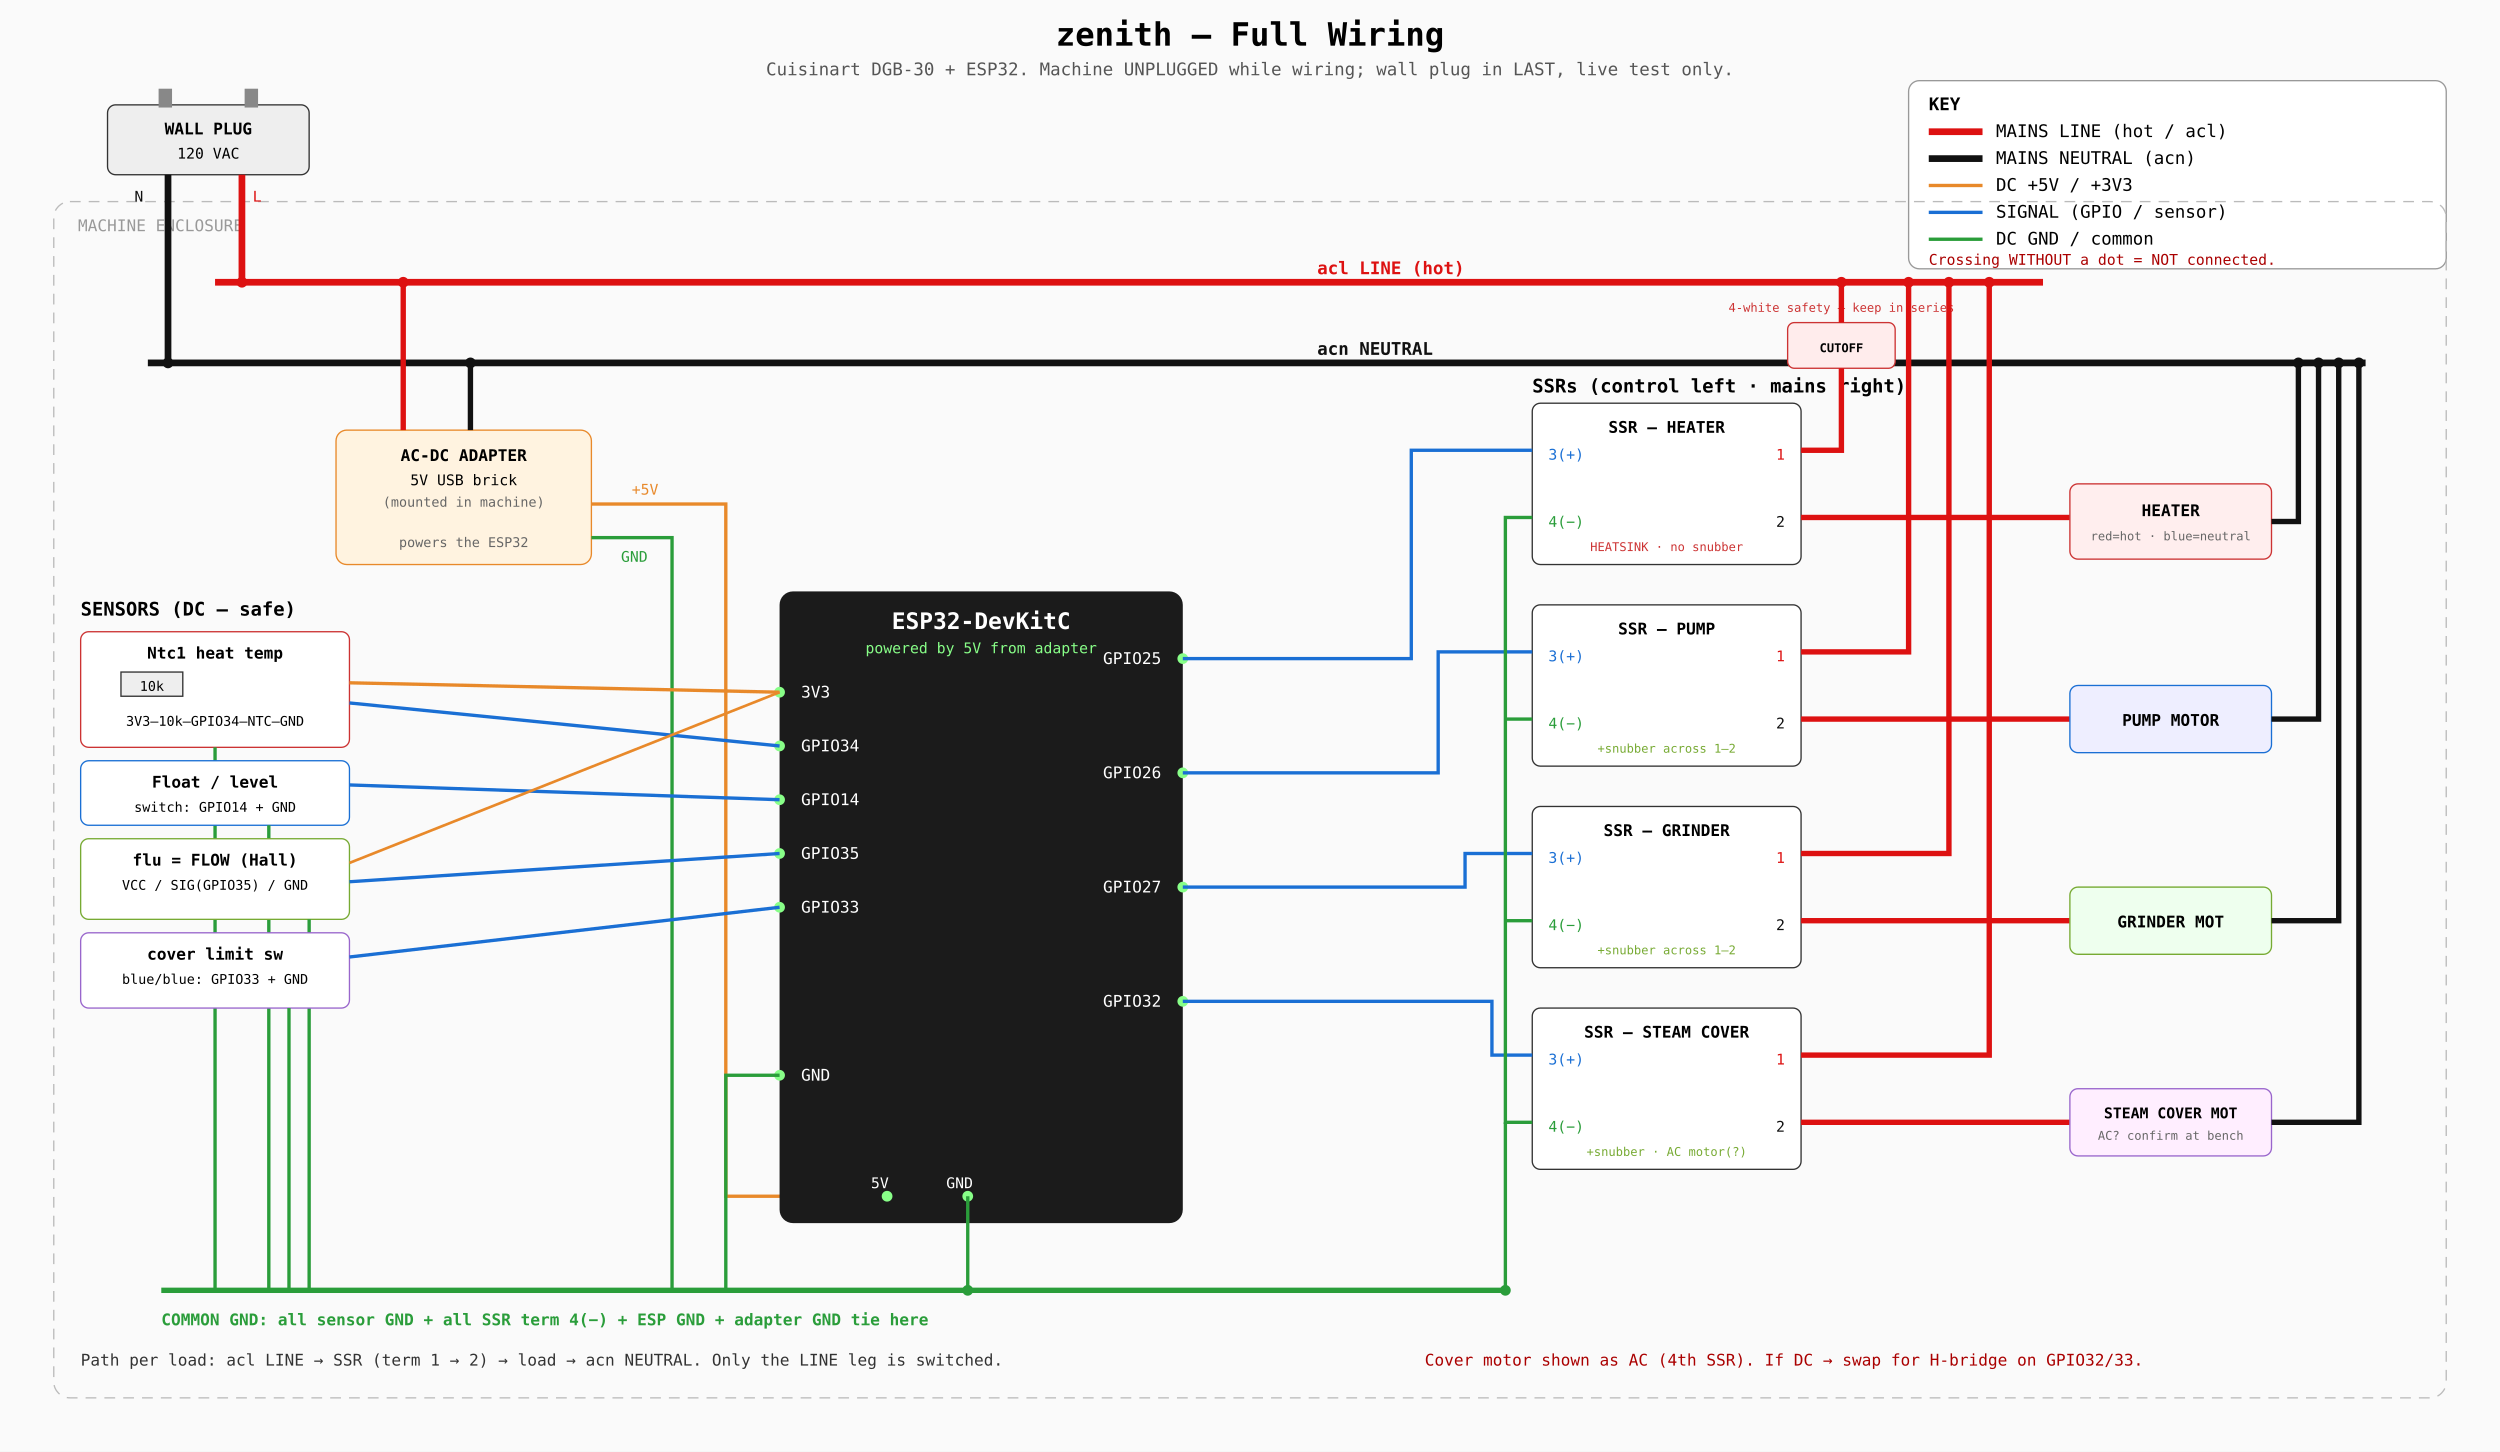
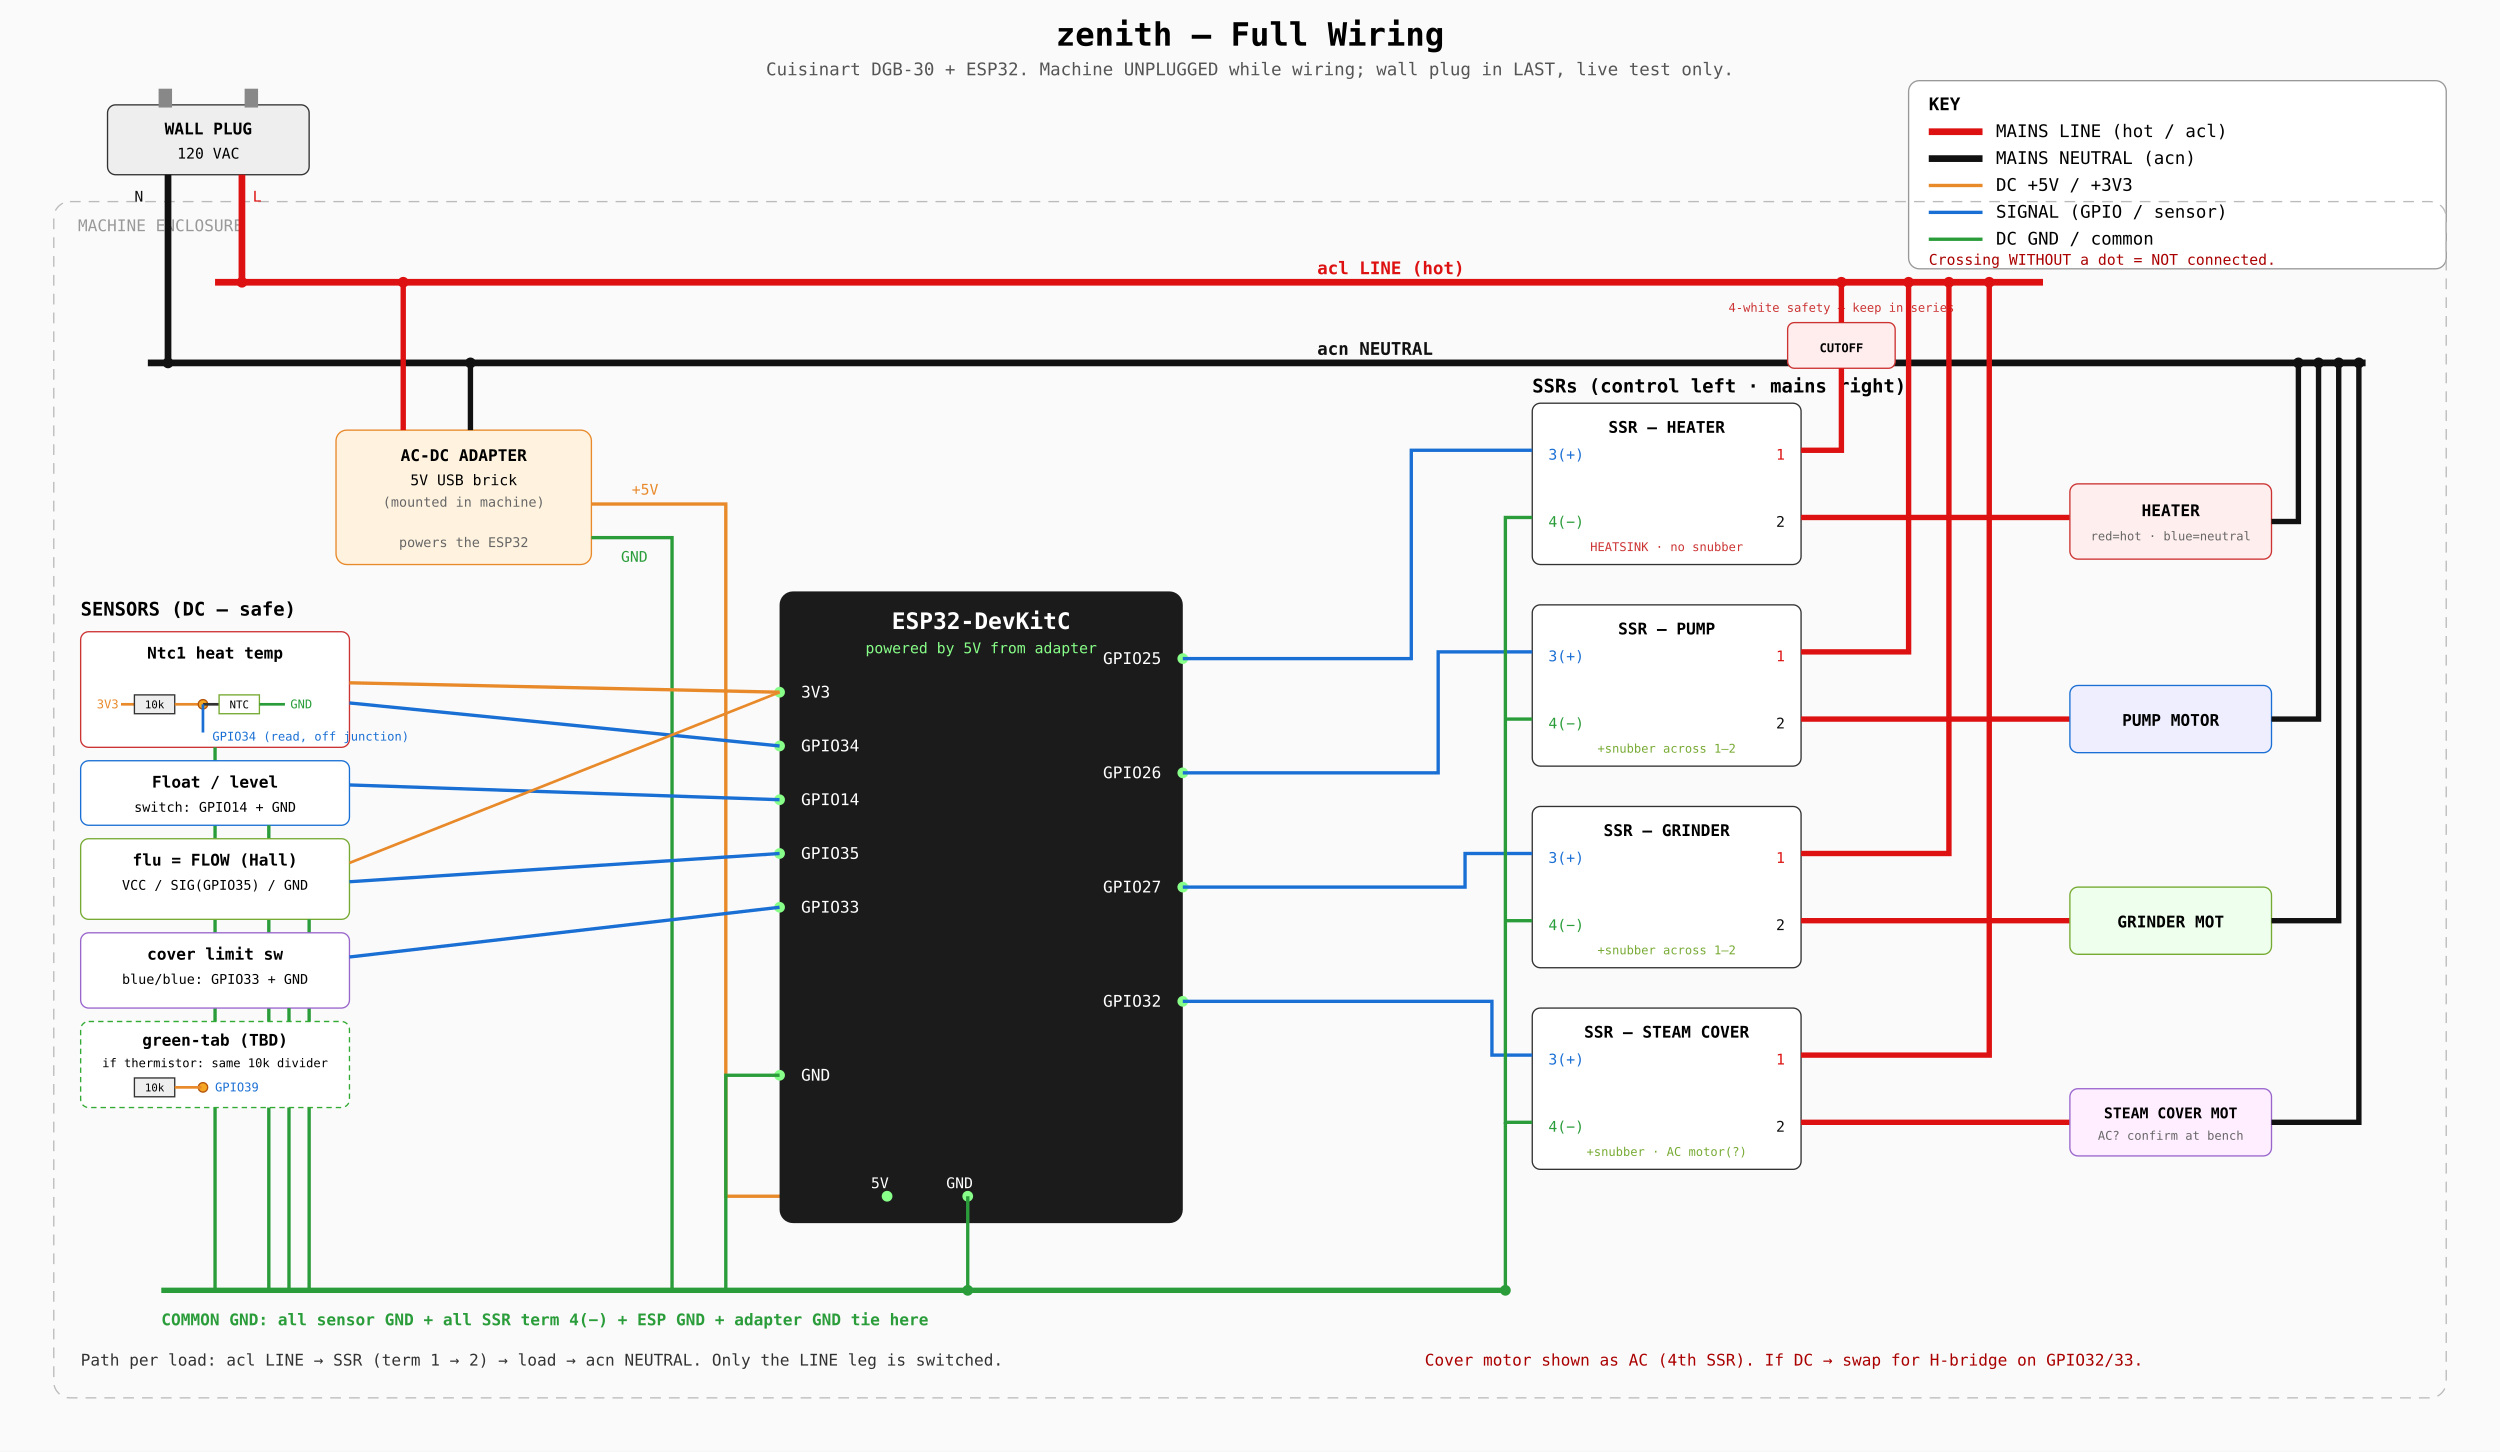
<svg xmlns="http://www.w3.org/2000/svg" width="1860" height="1080" font-family="monospace" font-size="13">
  <rect width="1860" height="1080" fill="#fafafa" />
  <text x="930" y="34" font-size="24" font-weight="bold" text-anchor="middle">zenith — Full Wiring</text>
  <text x="930" y="56" font-size="13" text-anchor="middle" fill="#555">Cuisinart DGB-30 + ESP32.  Machine UNPLUGGED while wiring; wall plug in LAST, live test only.</text>
  <g>
    <rect x="1420" y="60" width="400" height="140" rx="8" fill="#fff" stroke="#999" />
    <text x="1435" y="82" font-weight="bold">KEY</text>
    <line x1="1435" y1="98" x2="1475" y2="98" stroke="#d11" stroke-width="5" />
    <text x="1485" y="102">MAINS LINE (hot / acl)</text>
    <line x1="1435" y1="118" x2="1475" y2="118" stroke="#111" stroke-width="5" />
    <text x="1485" y="122">MAINS NEUTRAL (acn)</text>
    <line x1="1435" y1="138" x2="1475" y2="138" stroke="#e8892a" stroke-width="2.5" />
    <text x="1485" y="142">DC +5V / +3V3</text>
    <line x1="1435" y1="158" x2="1475" y2="158" stroke="#1a6fd4" stroke-width="2.5" />
    <text x="1485" y="162">SIGNAL (GPIO / sensor)</text>
    <line x1="1435" y1="178" x2="1475" y2="178" stroke="#2a9d3a" stroke-width="2.5" />
    <text x="1485" y="182">DC GND / common</text>
    <text x="1435" y="197" font-size="11" fill="#a00">Crossing WITHOUT a dot = NOT connected.</text>
  </g>
  <rect x="40" y="150" width="1780" height="890" rx="12" fill="none" stroke="#bbb" stroke-dasharray="8 6" />
  <text x="58" y="172" fill="#999" font-size="12">MACHINE ENCLOSURE</text>
  <rect x="80" y="78" width="150" height="52" rx="6" fill="#eee" stroke="#333" />
  <text x="155" y="100" text-anchor="middle" font-weight="bold" font-size="12">WALL PLUG</text>
  <text x="155" y="118" text-anchor="middle" font-size="11">120 VAC</text>
  <rect x="118" y="66" width="10" height="14" fill="#888" />
  <rect x="182" y="66" width="10" height="14" fill="#888" />
  <line x1="180" y1="130" x2="180" y2="210" stroke="#d11" stroke-width="5" />
  <line x1="125" y1="130" x2="125" y2="270" stroke="#111" stroke-width="5" />
  <text x="188" y="150" fill="#d11" font-size="11">L</text>
  <text x="100" y="150" fill="#111" font-size="11">N</text>
  <line x1="160" y1="210" x2="1520" y2="210" stroke="#d11" stroke-width="5" />
  <text x="980" y="204" fill="#d11" font-weight="bold" font-size="13">acl LINE (hot)</text>
  <line x1="110" y1="270" x2="1760" y2="270" stroke="#111" stroke-width="5" />
  <text x="980" y="264" fill="#111" font-weight="bold" font-size="13">acn NEUTRAL</text>
  <circle cx="180" cy="210" r="4" fill="#d11" />
  <circle cx="125" cy="270" r="4" fill="#111" />
  <rect x="250" y="320" width="190" height="100" rx="8" fill="#fff3e0" stroke="#e8892a" />
  <text x="345" y="343" text-anchor="middle" font-weight="bold" font-size="12">AC-DC ADAPTER</text>
  <text x="345" y="361" text-anchor="middle" font-size="11">5V USB brick</text>
  <text x="345" y="377" text-anchor="middle" font-size="10" fill="#666">(mounted in machine)</text>
  <text x="345" y="407" text-anchor="middle" font-size="10" fill="#666">powers the ESP32</text>
  <line x1="300" y1="210" x2="300" y2="320" stroke="#d11" stroke-width="4" />
  <circle cx="300" cy="210" r="4" fill="#d11" />
  <line x1="350" y1="270" x2="350" y2="320" stroke="#111" stroke-width="4" />
  <circle cx="350" cy="270" r="4" fill="#111" />
  <path d="M440 375 H540 V890 H660" stroke="#e8892a" stroke-width="2.5" fill="none" />
  <text x="470" y="368" fill="#e8892a" font-size="11">+5V</text>
  <path d="M440 400 H500 V960" stroke="#2a9d3a" stroke-width="2.5" fill="none" />
  <text x="462" y="418" fill="#2a9d3a" font-size="11">GND</text>
  <rect x="580" y="440" width="300" height="470" rx="10" fill="#1b1b1b" />
  <text x="730" y="468" fill="#fff" font-size="17" font-weight="bold" text-anchor="middle">ESP32-DevKitC</text>
  <text x="730" y="486" fill="#8f8" font-size="11" text-anchor="middle">powered by 5V from adapter</text>
  <g fill="#fff" font-size="12">
    <text x="596" y="519">3V3</text>
    <text x="596" y="559">GPIO34</text>
    <text x="596" y="599">GPIO14</text>
    <text x="596" y="639">GPIO35</text>
    <text x="596" y="679">GPIO33</text>
    <text x="596" y="804">GND</text>
  </g>
  <g fill="#8f8">
    <circle cx="580" cy="515" r="4" />
    <circle cx="580" cy="555" r="4" />
    <circle cx="580" cy="595" r="4" />
    <circle cx="580" cy="635" r="4" />
    <circle cx="580" cy="675" r="4" />
    <circle cx="580" cy="800" r="4" />
  </g>
  <g fill="#fff" font-size="12" text-anchor="end">
    <text x="864" y="494">GPIO25</text>
    <text x="864" y="579">GPIO26</text>
    <text x="864" y="664">GPIO27</text>
    <text x="864" y="749">GPIO32</text>
  </g>
  <g fill="#8f8">
    <circle cx="880" cy="490" r="4" />
    <circle cx="880" cy="575" r="4" />
    <circle cx="880" cy="660" r="4" />
    <circle cx="880" cy="745" r="4" />
  </g>
  <g fill="#fff" font-size="11">
    <text x="648" y="884">5V</text>
    <text x="704" y="884">GND</text>
  </g>
  <circle cx="660" cy="890" r="4" fill="#8f8" />
  <circle cx="720" cy="890" r="4" fill="#8f8" />
  <text x="60" y="458" font-size="14" font-weight="bold">SENSORS (DC — safe)</text>
  <rect x="60" y="470" width="200" height="86" rx="6" fill="#fff" stroke="#c33" />
  <text x="160" y="490" text-anchor="middle" font-weight="bold" font-size="12">Ntc1 heat temp</text>
-   <rect x="90" y="500" width="46" height="18" fill="#eee" stroke="#333" />
-   <text x="113" y="514" text-anchor="middle" font-size="10">10k</text>
-   <text x="160" y="540" text-anchor="middle" font-size="10">3V3–10k–GPIO34–NTC–GND</text>
+   <text x="72" y="527" font-size="9" fill="#e8892a">3V3</text>
+   <line x1="90" y1="524" x2="100" y2="524" stroke="#e8892a" stroke-width="2" />
+   <rect x="100" y="517" width="30" height="14" fill="#eee" stroke="#333" />
+   <text x="115" y="527" text-anchor="middle" font-size="8">10k</text>
+   <line x1="130" y1="524" x2="150" y2="524" stroke="#e8892a" stroke-width="2" />
+   <circle cx="151" cy="524" r="3.5" fill="#f5a623" stroke="#b45309" />
+   <line x1="151" y1="524" x2="163" y2="524" stroke="#333" stroke-width="2" />
+   <rect x="163" y="517" width="30" height="14" fill="#fff" stroke="#7a3" />
+   <text x="178" y="527" text-anchor="middle" font-size="8">NTC</text>
+   <line x1="193" y1="524" x2="212" y2="524" stroke="#2a9d3a" stroke-width="2" />
+   <text x="216" y="527" font-size="9" fill="#2a9d3a">GND</text>
+   <line x1="151" y1="524" x2="151" y2="545" stroke="#1a6fd4" stroke-width="2" />
+   <text x="158" y="551" font-size="9" fill="#1a6fd4">GPIO34 (read, off junction)</text>
  <line x1="260" y1="508" x2="580" y2="515" stroke="#e8892a" stroke-width="2.5" />
  <line x1="260" y1="523" x2="580" y2="555" stroke="#1a6fd4" stroke-width="2.5" />
  <path d="M160 556 V960" stroke="#2a9d3a" stroke-width="2.5" fill="none" />
  <rect x="60" y="566" width="200" height="48" rx="6" fill="#fff" stroke="#1a6fd4" />
  <text x="160" y="586" text-anchor="middle" font-weight="bold" font-size="12">Float / level</text>
  <text x="160" y="604" text-anchor="middle" font-size="10">switch: GPIO14 + GND</text>
  <line x1="260" y1="584" x2="580" y2="595" stroke="#1a6fd4" stroke-width="2.5" />
  <path d="M200 614 V960" stroke="#2a9d3a" stroke-width="2.5" fill="none" />
  <rect x="60" y="624" width="200" height="60" rx="6" fill="#fff" stroke="#7a3" />
  <text x="160" y="644" text-anchor="middle" font-weight="bold" font-size="12">flu = FLOW (Hall)</text>
  <text x="160" y="662" text-anchor="middle" font-size="10">VCC / SIG(GPIO35) / GND</text>
  <line x1="260" y1="642" x2="580" y2="515" stroke="#e8892a" stroke-width="2" />
  <line x1="260" y1="656" x2="580" y2="635" stroke="#1a6fd4" stroke-width="2.5" />
  <path d="M230 684 V960" stroke="#2a9d3a" stroke-width="2.5" fill="none" />
  <rect x="60" y="694" width="200" height="56" rx="6" fill="#fff" stroke="#96c" />
  <text x="160" y="714" text-anchor="middle" font-weight="bold" font-size="12">cover limit sw</text>
  <text x="160" y="732" text-anchor="middle" font-size="10">blue/blue: GPIO33 + GND</text>
  <line x1="260" y1="712" x2="580" y2="675" stroke="#1a6fd4" stroke-width="2.5" />
  <path d="M215 750 V960" stroke="#2a9d3a" stroke-width="2.5" fill="none" />
+   <rect x="60" y="760" width="200" height="64" rx="6" fill="#fff" stroke="#3a3" stroke-dasharray="4 3" />
+   <text x="160" y="778" text-anchor="middle" font-weight="bold" font-size="12">green-tab (TBD)</text>
+   <text x="160" y="794" text-anchor="middle" font-size="9">if thermistor: same 10k divider</text>
+   <rect x="100" y="802" width="30" height="14" fill="#eee" stroke="#333" />
+   <text x="115" y="812" text-anchor="middle" font-size="8">10k</text>
+   <circle cx="151" cy="809" r="3.5" fill="#f5a623" stroke="#b45309" />
+   <line x1="130" y1="809" x2="150" y2="809" stroke="#e8892a" stroke-width="2" />
+   <text x="160" y="812" text-anchor="start" font-size="9" fill="#1a6fd4">GPIO39</text>
  <line x1="120" y1="960" x2="1120" y2="960" stroke="#2a9d3a" stroke-width="4" />
  <text x="120" y="986" fill="#2a9d3a" font-size="12" font-weight="bold">COMMON GND: all sensor GND + all SSR term 4(−) + ESP GND + adapter GND tie here</text>
  <circle cx="720" cy="960" r="4" fill="#2a9d3a" />
  <path d="M580 800 H540 V960" stroke="#2a9d3a" stroke-width="2.5" fill="none" />
  <path d="M720 890 V960" stroke="#2a9d3a" stroke-width="2.5" fill="none" />
  <text x="1140" y="292" font-size="14" font-weight="bold">SSRs (control left · mains right)</text>
  <g>
    <rect x="1140" y="300" width="200" height="120" rx="6" fill="#fff" stroke="#333" />
    <text x="1240" y="322" text-anchor="middle" font-weight="bold" font-size="12">SSR — HEATER</text>
    <text x="1152" y="342" font-size="11" fill="#1a6fd4">3(+)</text>
    <text x="1152" y="392" font-size="11" fill="#2a9d3a">4(−)</text>
    <text x="1328" y="342" font-size="11" text-anchor="end" fill="#d11">1</text>
    <text x="1328" y="392" font-size="11" text-anchor="end" fill="#111">2</text>
    <text x="1240" y="410" text-anchor="middle" font-size="9" fill="#c33">HEATSINK · no snubber</text>
  </g>
  <g>
    <rect x="1140" y="450" width="200" height="120" rx="6" fill="#fff" stroke="#333" />
    <text x="1240" y="472" text-anchor="middle" font-weight="bold" font-size="12">SSR — PUMP</text>
    <text x="1152" y="492" font-size="11" fill="#1a6fd4">3(+)</text>
    <text x="1152" y="542" font-size="11" fill="#2a9d3a">4(−)</text>
    <text x="1328" y="492" font-size="11" text-anchor="end" fill="#d11">1</text>
    <text x="1328" y="542" font-size="11" text-anchor="end" fill="#111">2</text>
    <text x="1240" y="560" text-anchor="middle" font-size="9" fill="#7a3">+snubber across 1–2</text>
  </g>
  <g>
    <rect x="1140" y="600" width="200" height="120" rx="6" fill="#fff" stroke="#333" />
    <text x="1240" y="622" text-anchor="middle" font-weight="bold" font-size="12">SSR — GRINDER</text>
    <text x="1152" y="642" font-size="11" fill="#1a6fd4">3(+)</text>
    <text x="1152" y="692" font-size="11" fill="#2a9d3a">4(−)</text>
    <text x="1328" y="642" font-size="11" text-anchor="end" fill="#d11">1</text>
    <text x="1328" y="692" font-size="11" text-anchor="end" fill="#111">2</text>
    <text x="1240" y="710" text-anchor="middle" font-size="9" fill="#7a3">+snubber across 1–2</text>
  </g>
  <g>
    <rect x="1140" y="750" width="200" height="120" rx="6" fill="#fff" stroke="#333" />
    <text x="1240" y="772" text-anchor="middle" font-weight="bold" font-size="12">SSR — STEAM COVER</text>
    <text x="1152" y="792" font-size="11" fill="#1a6fd4">3(+)</text>
    <text x="1152" y="842" font-size="11" fill="#2a9d3a">4(−)</text>
    <text x="1328" y="792" font-size="11" text-anchor="end" fill="#d11">1</text>
    <text x="1328" y="842" font-size="11" text-anchor="end" fill="#111">2</text>
    <text x="1240" y="860" text-anchor="middle" font-size="9" fill="#7a3">+snubber · AC motor(?)</text>
  </g>
  <path d="M880 490 H1050 V335 H1140" stroke="#1a6fd4" stroke-width="2.5" fill="none" />
  <path d="M880 575 H1070 V485 H1140" stroke="#1a6fd4" stroke-width="2.5" fill="none" />
  <path d="M880 660 H1090 V635 H1140" stroke="#1a6fd4" stroke-width="2.5" fill="none" />
  <path d="M880 745 H1110 V785 H1140" stroke="#1a6fd4" stroke-width="2.5" fill="none" />
  <path d="M1140 385 H1120 V835 H1140" stroke="#2a9d3a" stroke-width="2.5" fill="none" />
  <line x1="1140" y1="535" x2="1120" y2="535" stroke="#2a9d3a" stroke-width="2.5" />
  <line x1="1140" y1="685" x2="1120" y2="685" stroke="#2a9d3a" stroke-width="2.5" />
  <path d="M1120 835 V960" stroke="#2a9d3a" stroke-width="2.5" fill="none" />
  <circle cx="1120" cy="960" r="4" fill="#2a9d3a" />
  <rect x="1330" y="240" width="80" height="34" rx="5" fill="#ffecec" stroke="#c33" />
  <text x="1370" y="262" text-anchor="middle" font-size="9" font-weight="bold">CUTOFF</text>
  <text x="1370" y="232" text-anchor="middle" font-size="9" fill="#c33">4-white safety — keep in series</text>
  <path d="M1370 210 V240" stroke="#d11" stroke-width="4" fill="none" />
  <circle cx="1370" cy="210" r="4" fill="#d11" />
  <path d="M1370 274 V335 H1340" stroke="#d11" stroke-width="4" fill="none" />
  <path d="M1420 210 V485 H1340" stroke="#d11" stroke-width="4" fill="none" />
  <circle cx="1420" cy="210" r="4" fill="#d11" />
  <path d="M1450 210 V635 H1340" stroke="#d11" stroke-width="4" fill="none" />
  <circle cx="1450" cy="210" r="4" fill="#d11" />
  <path d="M1480 210 V785 H1340" stroke="#d11" stroke-width="4" fill="none" />
  <circle cx="1480" cy="210" r="4" fill="#d11" />
  <line x1="1340" y1="385" x2="1540" y2="385" stroke="#d11" stroke-width="4" />
  <line x1="1340" y1="535" x2="1540" y2="535" stroke="#d11" stroke-width="4" />
  <line x1="1340" y1="685" x2="1540" y2="685" stroke="#d11" stroke-width="4" />
  <line x1="1340" y1="835" x2="1540" y2="835" stroke="#d11" stroke-width="4" />
  <rect x="1540" y="360" width="150" height="56" rx="6" fill="#fee" stroke="#c33" />
  <text x="1615" y="384" text-anchor="middle" font-weight="bold" font-size="12">HEATER</text>
  <text x="1615" y="402" text-anchor="middle" font-size="9" fill="#666">red=hot · blue=neutral</text>
  <rect x="1540" y="510" width="150" height="50" rx="6" fill="#eef" stroke="#1a6fd4" />
  <text x="1615" y="540" text-anchor="middle" font-weight="bold" font-size="12">PUMP MOTOR</text>
  <rect x="1540" y="660" width="150" height="50" rx="6" fill="#efe" stroke="#7a3" />
  <text x="1615" y="690" text-anchor="middle" font-weight="bold" font-size="12">GRINDER MOT</text>
  <rect x="1540" y="810" width="150" height="50" rx="6" fill="#fef" stroke="#96c" />
  <text x="1615" y="832" text-anchor="middle" font-weight="bold" font-size="11">STEAM COVER MOT</text>
  <text x="1615" y="848" text-anchor="middle" font-size="9" fill="#666">AC? confirm at bench</text>
  <path d="M1690 388 H1710 V270" stroke="#111" stroke-width="4" fill="none" />
  <circle cx="1710" cy="270" r="4" fill="#111" />
  <path d="M1690 535 H1725 V270" stroke="#111" stroke-width="4" fill="none" />
  <circle cx="1725" cy="270" r="4" fill="#111" />
  <path d="M1690 685 H1740 V270" stroke="#111" stroke-width="4" fill="none" />
  <circle cx="1740" cy="270" r="4" fill="#111" />
  <path d="M1690 835 H1755 V270" stroke="#111" stroke-width="4" fill="none" />
  <circle cx="1755" cy="270" r="4" fill="#111" />
  <g font-size="12" fill="#333">
    <text x="60" y="1016">Path per load:  acl LINE  →  SSR (term 1 → 2)  →  load  →  acn NEUTRAL.   Only the LINE leg is switched.</text>
    <text x="1060" y="1016" fill="#a00">Cover motor shown as AC (4th SSR). If DC → swap for H-bridge on GPIO32/33.</text>
  </g>
</svg>
